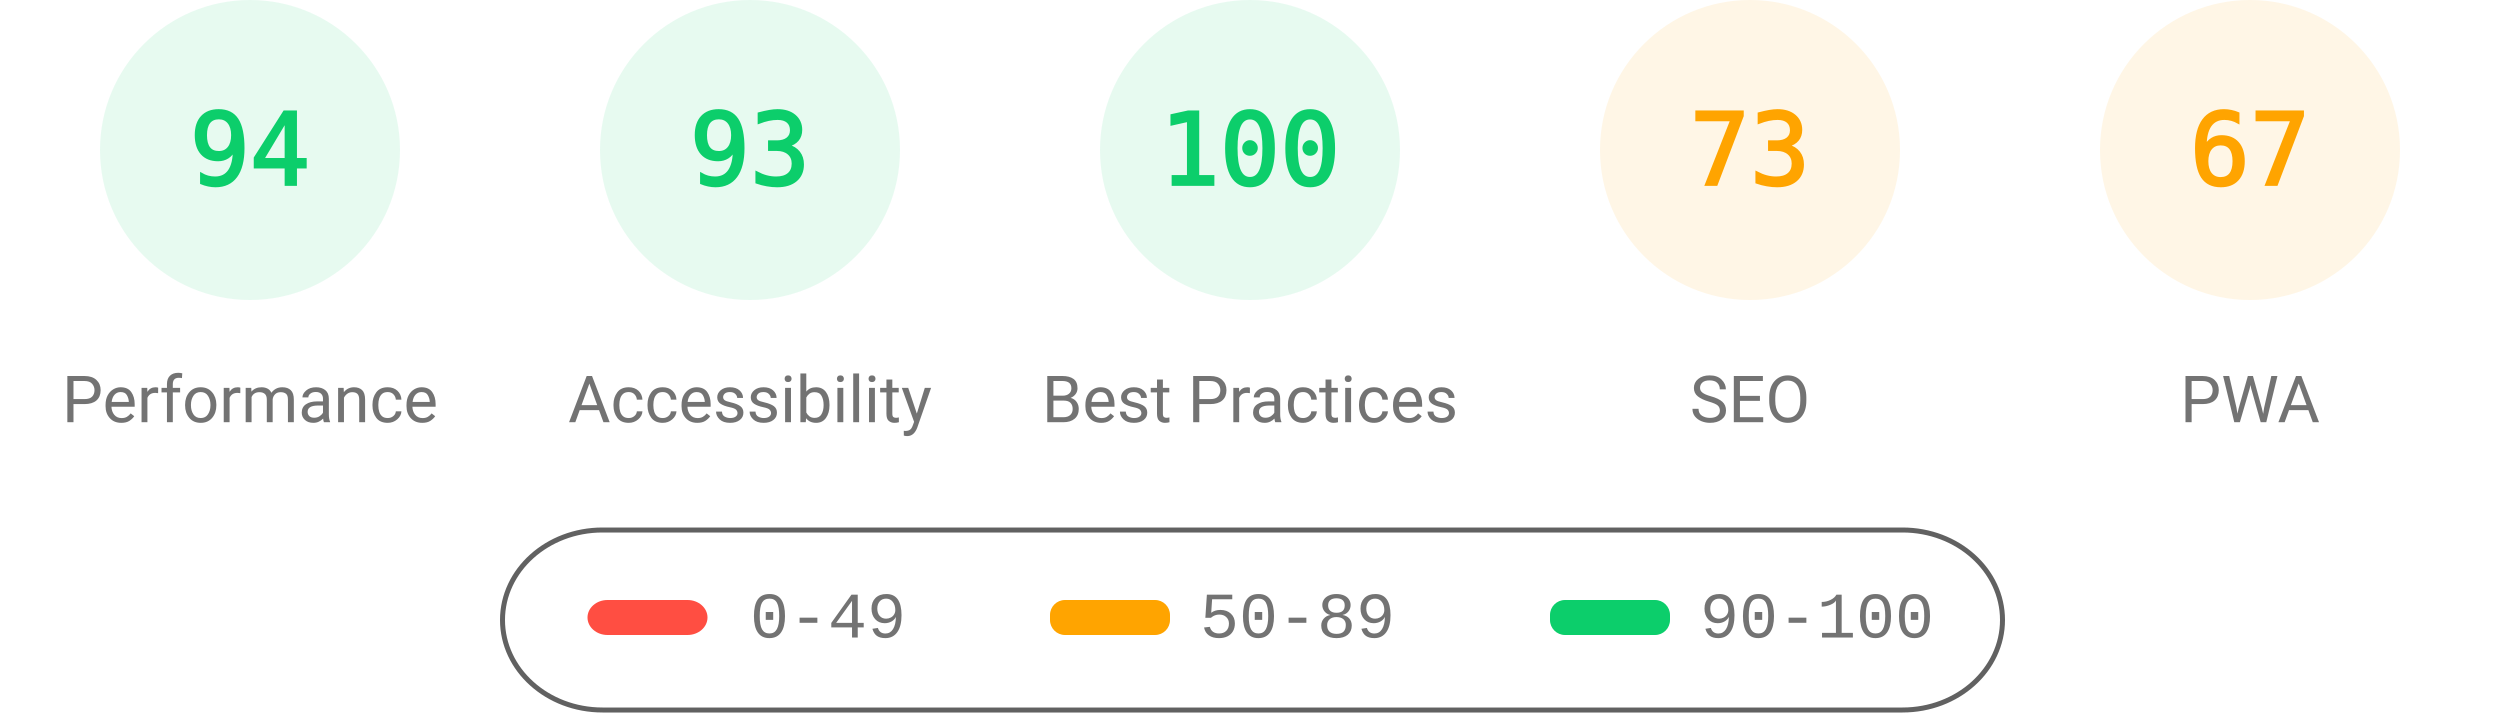
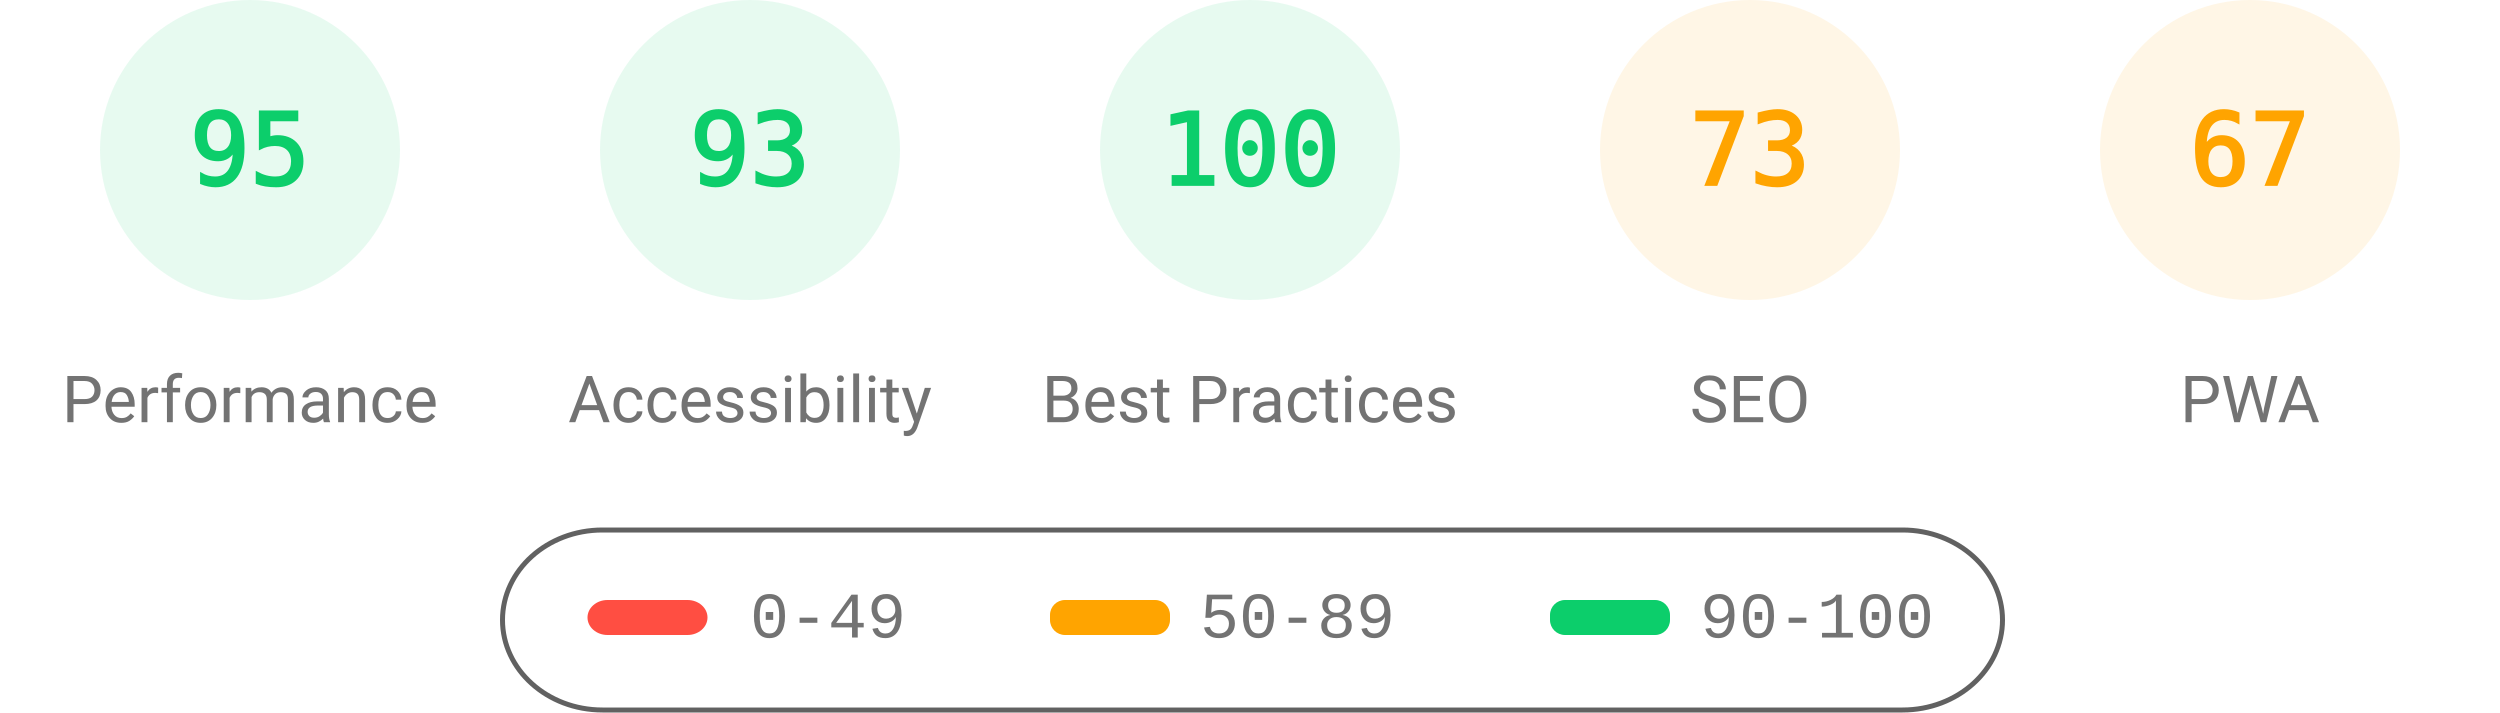
<svg xmlns="http://www.w3.org/2000/svg" fill="none" width="1000" height="285">
  <style>.gauge-base{opacity:.1}.gauge-arc{fill:none;animation-delay:250ms;stroke-linecap:round;transform:rotate(-90deg);transform-origin:100px 60px;animation:load-gauge 1s ease forwards}.guage-text{font-size:40px;font-family:monospace;text-align:center}.guage-red{color:#ff4e42;fill:#ff4e42;stroke:#ff4e42}.guage-orange{color:#ffa400;fill:#ffa400;stroke:#ffa400}.guage-green{color:#0cce6b;fill:#0cce6b;stroke:#0cce6b}.guage-undefined{color:#5c5c5c;fill:#5c5c5c;stroke:#5c5c5c}.guage-title{color:#737373;fill:#737373;stroke:none;font-size:26px;line-height:26px;font-family:Roboto,Halvetica,Arial,sans-serif}@keyframes load-gauge{from{stroke-dasharray:0 352.858}}</style>
  <svg class="guage-div guage-perf guage-green" viewBox="0 0 200 200" width="200" height="200">
    <circle class="gauge-base" r="56" cx="100" cy="60" stroke-width="8" />
-     <circle class="gauge-arc guage-arc-1" r="56" cx="100" cy="60" stroke-width="8" style="stroke-dasharray:330.747,351.858" />
-     <text class="guage-text" x="100" y="60" alignment-baseline="central" dominant-baseline="central" text-anchor="middle">94</text>
+     <circle class="gauge-arc guage-arc-1" r="56" cx="100" cy="60" stroke-width="8" style="stroke-dasharray:334.265,351.858" />
+     <text class="guage-text" x="100" y="60" alignment-baseline="central" dominant-baseline="central" text-anchor="middle">95</text>
    <text class="guage-title" x="100" y="160" alignment-baseline="central" dominant-baseline="central" text-anchor="middle">Performance</text>
  </svg>
  <svg class="guage-div guage-acc guage-green" viewBox="0 0 200 200" width="200" height="200" x="200">
    <circle class="gauge-base" r="56" cx="100" cy="60" stroke-width="8" />
    <circle class="gauge-arc guage-arc-2" r="56" cx="100" cy="60" stroke-width="8" style="stroke-dasharray:327.228,351.858" />
    <text class="guage-text" x="100" y="60" alignment-baseline="central" dominant-baseline="central" text-anchor="middle">93</text>
    <text class="guage-title" x="100" y="160" alignment-baseline="central" dominant-baseline="central" text-anchor="middle">Accessibility</text>
  </svg>
  <svg class="guage-div guage-best guage-green" viewBox="0 0 200 200" width="200" height="200" x="400">
    <circle class="gauge-base" r="56" cx="100" cy="60" stroke-width="8" />
    <circle class="gauge-arc guage-arc-3" r="56" cx="100" cy="60" stroke-width="8" style="stroke-dasharray:351.858,351.858" />
    <text class="guage-text" x="100" y="60" alignment-baseline="central" dominant-baseline="central" text-anchor="middle">100</text>
    <text class="guage-title" x="100" y="160" alignment-baseline="central" dominant-baseline="central" text-anchor="middle">Best Practices</text>
  </svg>
  <svg class="guage-div guage-seo guage-orange" viewBox="0 0 200 200" width="200" height="200" x="600">
    <circle class="gauge-base" r="56" cx="100" cy="60" stroke-width="8" />
    <circle class="gauge-arc guage-arc-4" r="56" cx="100" cy="60" stroke-width="8" style="stroke-dasharray:256.856,351.858" />
    <text class="guage-text" x="100" y="60" alignment-baseline="central" dominant-baseline="central" text-anchor="middle">73</text>
    <text class="guage-title" x="100" y="160" alignment-baseline="central" dominant-baseline="central" text-anchor="middle">SEO</text>
  </svg>
  <svg class="guage-div guage-pwa guage-orange" viewBox="0 0 200 200" width="200" height="200" x="800">
    <circle class="gauge-base" r="56" cx="100" cy="60" stroke-width="8" />
    <circle class="gauge-arc guage-arc-4" r="56" cx="100" cy="60" stroke-width="8" style="stroke-dasharray:235.745,351.858" />
    <text class="guage-text" x="100" y="60" alignment-baseline="central" dominant-baseline="central" text-anchor="middle">67</text>
    <text class="guage-title" x="100" y="160" alignment-baseline="central" dominant-baseline="central" text-anchor="middle">PWA</text>
  </svg>
  <svg width="604" height="76" x="200" y="210">
    <path fill="none" id="canvas_background" d="M-1-1h604v80H-1z" />
    <rect fill-opacity="0" stroke="#616161" stroke-width="2" rx="40" id="svg_2" height="72" width="600" y="2" x="1" fill="#000" />
    <rect stroke="#000" rx="8" id="svg_3" height="14" width="48" y="30" x="35" stroke-opacity="null" stroke-width="0" fill="#ff4e42" />
    <rect stroke="#000" rx="6" id="svg_4" height="14" width="48" y="30" x="220" stroke-opacity="null" stroke-width="0" fill="#ffa400" />
    <rect stroke="#000" rx="6" id="svg_5" height="14" width="48" y="30" x="420" stroke-opacity="null" stroke-width="0" fill="#0cce6b" />
    <text xml:space="preserve" text-anchor="start" font-family="'Courier New', Courier, monospace" font-size="26" id="svg_6" y="45" x="100" stroke-opacity="null" stroke-width="0" stroke="#000" fill="#737373">0-49</text>
    <text xml:space="preserve" text-anchor="start" font-family="'Courier New', Courier, monospace" font-size="26" id="svg_7" y="45" x="280" stroke-opacity="null" stroke-width="0" stroke="#000" fill="#737373">50-89</text>
    <text xml:space="preserve" text-anchor="start" font-family="'Courier New', Courier, monospace" font-size="26" id="svg_8" y="45" x="480" stroke-opacity="null" stroke-width="0" stroke="#000" fill="#737373">90-100</text>
  </svg>
</svg>
